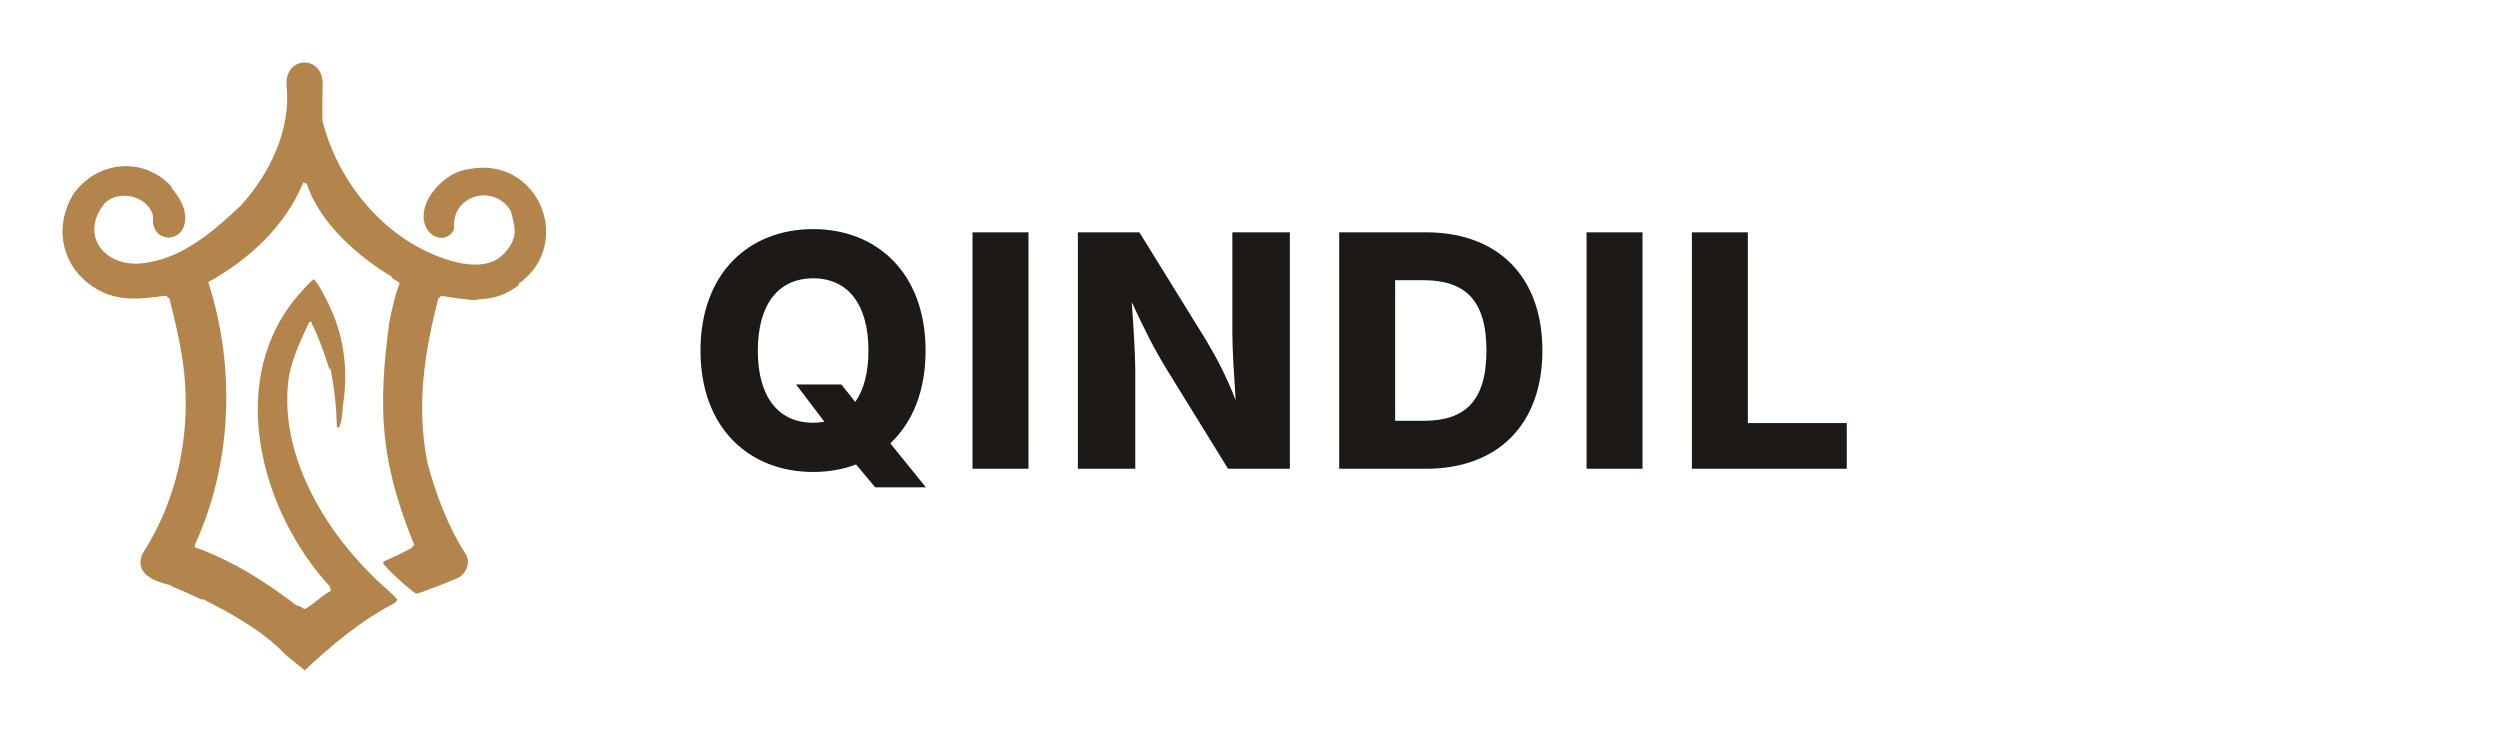
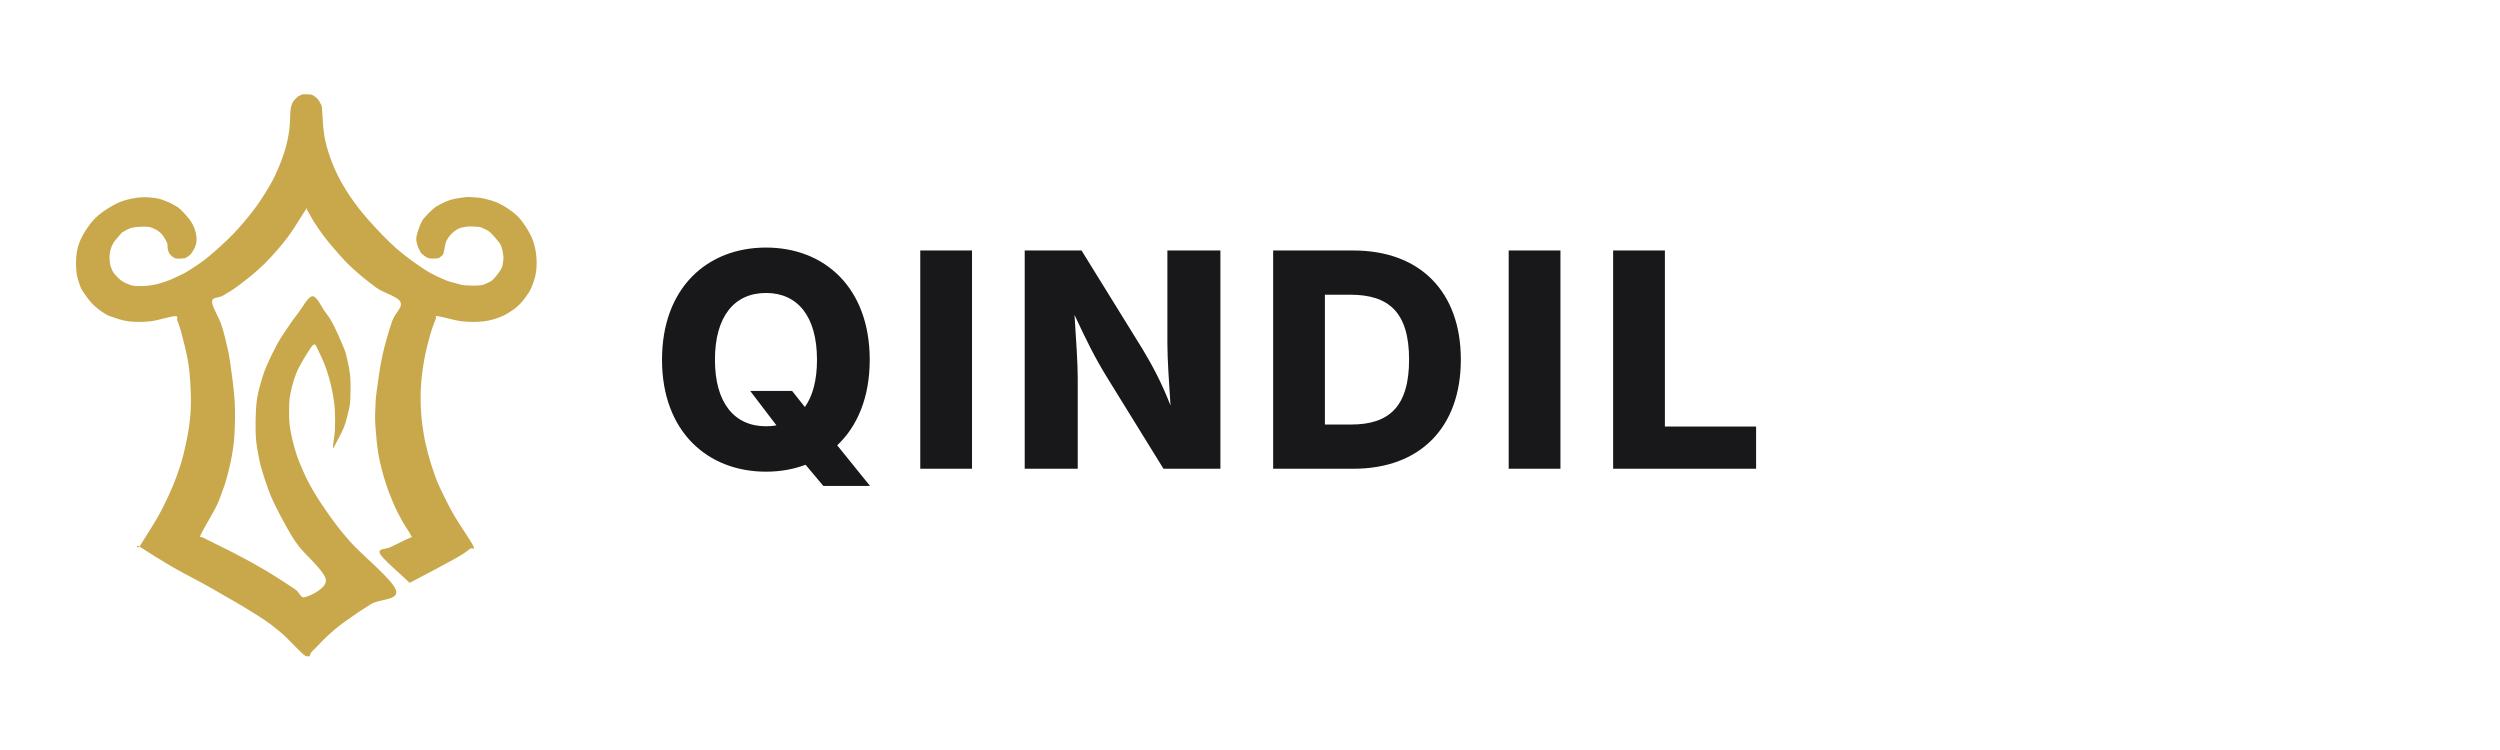
<svg xmlns="http://www.w3.org/2000/svg" viewBox="0 0 400 120" fill="none">
-   <g transform="translate(10, 10) scale(0.12)">
-     <path d="M346.56,77.22c20.08,81.33,80.99,155.74,160.55,183.69,24.9,8.75,59.02,15.4,79.51-4.04,20.63-20.81,18.16-33.43,11.13-58.82-21.63-36.93-79.97-22.24-75.68,24.06-8.66,18.94-31.66,12.93-38.29-4.35-12.17-31.7,25.95-71.97,56.74-75.36,94.03-19.54,142.87,99.64,67.33,152.79l1.03,1.42c-17.18,12.61-31.03,17.85-52.46,19.08-5.7,1.55-11.78,1.49-17.49,0-11.7-.53-20.86-3.04-31.86-4.14-4.5-.45-1.71.36-4.71,2.55-1.51,0-.91-1.4-.93-1.3-19.04,74.72-29.83,143.41-14.97,220.69,11.66,43.13,27.76,86.12,51.98,123.27,5.4,10.36.22,22.95-8.99,29.26-3.68,2.52-54.62,22.49-57.68,22.11-4.3-.53-44.3-37.03-44.21-40.84.03-1.1.36-1.89,1.41-2.34,13.5-5.91,25.25-11.57,35.23-16.99,1.38-.71,3.94-3.33,4.77-4.77-17.85-44.06-32.88-89.95-38.68-140.09-6.18-53.37-1.4-104.73,5.29-155.62,3.53-18.05,7.38-36.12,13.94-53.32-.15-1-8.69-5.82-10.76-7.1l.69-1.21c-46.04-27.32-98.37-73.54-114.4-126.21-.03-.11.87,2-.75,1.82-.77-.59-2.82-1.05-3.18-1.59-24.48,59.22-72.86,103.02-126.81,132.98,37.13,115.19,31.49,242.58-17.86,350.31.22.9-.14,2.16,0,3.18,49.3,17.45,94.74,46.21,136.02,77.84l2.3.06c2.33,1.53,5.17,2.67,7.44,4.45,4.25.79,26.82-21.05,33.86-22.84,1.5-.98,1.19-2.65,1.63-3.86-2.07-2.3-2.17-3.09-.31-2.35-90.87-97.91-138.44-266.99-50.06-381.03,3.37-4.35,26.43-31.32,28.17-29.34,8.09,9.22,17.37,28.3,22.58,39.9,18.29,40.69,22.96,85.63,15.52,129.58.28,4.05-2.25,33.14-7.78,27.32-.55-26.85-3.49-53.45-8.83-79.82.41,1.53.11,2.6-.88,3.21-6.96-20.74-13.74-41.79-23.7-61.33-.85-1.66.83-3-3.3-2.25-11.05,23.28-21.82,46.05-27.05,71.54-14.93,98.17,41.82,198.13,109.7,265.5,10.74,11.26,24.77,21.86,34.98,33.39l-3.66,4.31c-45.14,23.22-84.4,56.43-120.1,89.8-8.87-7.13-16.9-13.6-24.09-19.39-1.29-1.12-2.29-2.42-3.18-3.18-27.95-29.29-70.69-53.42-109.57-72.92-.11-.05,1.27-1.03-.12,1.37-12.86-6.12-26.53-12.23-39.75-17.49l-1.98-1.9c-17.57-3.92-50.14-13.44-37.47-42.08,34.91-54.75,54.17-116.52,57.11-183.53,2.57-58.37-7.91-102.32-21.68-157.95-.04-.16,2.29,2.11-.75.72-1.68-.77-2.27-2.61-3.18-3.18-37.58,5-70.88,9.29-103.53-16.07C-3.13,265.42-10.19,215.96,14.29,175.79c31.08-44.36,92.57-51.21,130.36-11.13,1.56,2.34,1.57,2.99.02,1.93,9.55,10.51,18.64,24.83,18.99,39.49.89,37.25-46.95,35.62-42.79-.35-5.24-28.03-47.06-37.41-65.25-17.23-32.92,41.57.08,84.33,49.89,79.3,53.59-5.41,95.87-42.81,132.94-77.71,38.69-43.18,66.64-101.65,60.28-160.1-2.33-37.86,46.31-40.83,48.18-3.47-.54,16.9-.65,33.8-.35,50.69Z" fill="#B3854C" />
-   </g>
-   <text x="110" y="75" font-family="Inter, sans-serif" font-weight="800" font-size="52" fill="#1C1917" letter-spacing="2">QINDIL</text>
+   <svg x="12" y="15" width="74" height="90" viewBox="268 191 717 875">
+     <path d="M 620 192 C 622.2 191.8, 629.0 191.7, 632.0 192.0 C 635.0 192.3, 635.8 192.7, 638.0 194.0 C 640.2 195.3, 643.2 197.8, 645.0 200.0 C 646.8 202.2, 648.0 204.7, 649.0 207.0 C 650.0 209.3, 650.2 206.5, 651.0 214.0 C 651.8 221.5, 652.3 240.7, 654.0 252.0 C 655.7 263.3, 657.5 271.2, 661.0 282.0 C 664.5 292.8, 669.3 305.5, 675.0 317.0 C 680.7 328.5, 687.0 339.3, 695.0 351.0 C 703.0 362.7, 711.2 373.7, 723.0 387.0 C 734.8 400.3, 751.5 418.2, 766.0 431.0 C 780.5 443.8, 797.5 455.8, 810.0 464.0 C 822.5 472.2, 832.7 476.3, 841.0 480.0 C 849.3 483.7, 854.5 484.5, 860.0 486.0 C 865.5 487.5, 867.8 488.5, 874.0 489.0 C 880.2 489.5, 891.2 489.7, 897.0 489.0 C 902.8 488.3, 905.5 486.7, 909.0 485.0 C 912.5 483.3, 914.5 482.7, 918.0 479.0 C 921.5 475.3, 927.5 467.8, 930.0 463.0 C 932.5 458.2, 932.5 453.3, 933.0 450.0 C 933.5 446.7, 933.3 446.0, 933.0 443.0 C 932.7 440.0, 932.0 435.3, 931.0 432.0 C 930.0 428.7, 930.0 427.2, 927.0 423.0 C 924.0 418.8, 917.0 410.7, 913.0 407.0 C 909.0 403.3, 906.2 402.5, 903.0 401.0 C 899.8 399.5, 898.8 398.5, 894.0 398.0 C 889.2 397.5, 880.0 397.0, 874.0 398.0 C 868.0 399.0, 862.8 400.5, 858.0 404.0 C 853.2 407.5, 848.0 413.2, 845.0 419.0 C 842.0 424.8, 841.5 434.8, 840.0 439.0 C 838.5 443.2, 837.5 442.7, 836.0 444.0 C 834.5 445.3, 834.0 446.5, 831.0 447.0 C 828.0 447.5, 821.5 447.7, 818.0 447.0 C 814.5 446.3, 812.3 444.7, 810.0 443.0 C 807.7 441.3, 805.8 440.0, 804.0 437.0 C 802.2 434.0, 800.0 429.0, 799.0 425.0 C 798.0 421.0, 797.0 418.5, 798.0 413.0 C 799.0 407.5, 802.7 397.2, 805.0 392.0 C 807.3 386.8, 808.8 385.7, 812.0 382.0 C 815.2 378.3, 820.5 373.0, 824.0 370.0 C 827.5 367.0, 828.5 366.3, 833.0 364.0 C 837.5 361.7, 844.3 358.0, 851.0 356.0 C 857.7 354.0, 867.2 352.7, 873.0 352.0 C 878.8 351.3, 881.0 351.7, 886.0 352.0 C 891.0 352.3, 896.5 352.5, 903.0 354.0 C 909.5 355.5, 918.0 357.8, 925.0 361.0 C 932.0 364.2, 939.0 368.5, 945.0 373.0 C 951.0 377.5, 955.7 381.2, 961.0 388.0 C 966.3 394.8, 973.2 405.3, 977.0 414.0 C 980.8 422.7, 982.8 431.0, 984.0 440.0 C 985.2 449.0, 985.2 459.3, 984.0 468.0 C 982.8 476.7, 979.7 485.5, 977.0 492.0 C 974.3 498.5, 971.0 502.7, 968.0 507.0 C 965.0 511.3, 962.5 514.5, 959.0 518.0 C 955.5 521.5, 952.0 524.7, 947.0 528.0 C 942.0 531.3, 936.3 535.2, 929.0 538.0 C 921.7 540.8, 913.0 543.8, 903.0 545.0 C 893.0 546.2, 881.0 546.3, 869.0 545.0 C 857.0 543.7, 837.8 537.7, 831.0 537.0 C 824.2 536.3, 830.0 536.0, 828.0 541.0 C 826.0 546.0, 822.0 556.3, 819.0 567.0 C 816.0 577.7, 812.3 592.0, 810.0 605.0 C 807.7 618.0, 805.8 631.8, 805.0 645.0 C 804.2 658.2, 804.3 671.7, 805.0 684.0 C 805.7 696.3, 807.2 707.8, 809.0 719.0 C 810.8 730.2, 813.2 740.3, 816.0 751.0 C 818.8 761.7, 822.8 774.0, 826.0 783.0 C 829.2 792.0, 830.0 794.5, 835.0 805.0 C 840.0 815.5, 847.5 831.2, 856.0 846.0 C 864.5 860.8, 881.8 885.2, 886.0 894.0 C 890.2 902.8, 885.3 895.8, 881.0 899.0 C 876.7 902.2, 875.3 904.3, 860.0 913.0 C 844.7 921.7, 801.2 944.7, 789.0 951.0 C 776.8 957.3, 788.7 952.2, 787.0 951.0 C 785.3 949.8, 786.7 951.5, 779.0 944.0 C 771.3 936.5, 744.5 914.0, 741.0 906.0 C 737.5 898.0, 750.3 900.0, 758.0 896.0 C 765.7 892.0, 781.7 884.8, 787.0 882.0 C 792.3 879.2, 791.8 883.3, 790.0 879.0 C 788.2 874.7, 780.7 864.5, 776.0 856.0 C 771.3 847.5, 766.5 838.5, 762.0 828.0 C 757.5 817.5, 752.8 805.5, 749.0 793.0 C 745.2 780.5, 741.5 767.3, 739.0 753.0 C 736.5 738.7, 734.8 719.2, 734.0 707.0 C 733.2 694.8, 733.7 688.8, 734.0 680.0 C 734.3 671.2, 734.2 667.7, 736.0 654.0 C 737.8 640.3, 741.0 616.2, 745.0 598.0 C 749.0 579.8, 755.3 558.8, 760.0 545.0 C 764.7 531.2, 777.0 523.7, 773.0 515.0 C 769.0 506.3, 748.3 501.7, 736.0 493.0 C 723.7 484.3, 709.2 472.2, 699.0 463.0 C 688.8 453.8, 682.3 446.2, 675.0 438.0 C 667.7 429.8, 661.0 421.8, 655.0 414.0 C 649.0 406.2, 643.5 398.0, 639.0 391.0 C 634.5 384.0, 630.2 375.3, 628.0 372.0 C 625.8 368.7, 631.2 363.8, 626.0 371.0 C 620.8 378.2, 607.8 400.8, 597.0 415.0 C 586.2 429.2, 573.3 443.8, 561.0 456.0 C 548.7 468.2, 533.7 479.8, 523.0 488.0 C 512.3 496.2, 504.2 500.7, 497.0 505.0 C 489.8 509.3, 480.5 506.7, 480.0 514.0 C 479.5 521.3, 490.3 538.3, 494.0 549.0 C 497.7 559.7, 499.7 568.2, 502.0 578.0 C 504.3 587.8, 505.8 593.2, 508.0 608.0 C 510.2 622.8, 513.8 648.7, 515.0 667.0 C 516.2 685.3, 515.7 703.7, 515.0 718.0 C 514.3 732.3, 513.0 741.3, 511.0 753.0 C 509.0 764.7, 505.8 777.7, 503.0 788.0 C 500.2 798.3, 497.0 807.0, 494.0 815.0 C 491.0 823.0, 490.3 825.5, 485.0 836.0 C 479.7 846.5, 465.0 870.3, 462.0 878.0 C 459.0 885.7, 457.5 877.0, 467.0 882.0 C 476.5 887.0, 502.8 899.5, 519.0 908.0 C 535.2 916.5, 549.2 924.2, 564.0 933.0 C 578.8 941.8, 597.8 954.2, 608.0 961.0 C 618.2 967.8, 616.8 976.3, 625.0 974.0 C 633.2 971.7, 658.7 960.2, 657.0 947.0 C 655.3 933.8, 625.0 908.3, 615.0 895.0 C 605.0 881.7, 603.2 877.7, 597.0 867.0 C 590.8 856.3, 582.8 840.8, 578.0 831.0 C 573.2 821.2, 571.3 816.8, 568.0 808.0 C 564.7 799.2, 560.5 786.3, 558.0 778.0 C 555.5 769.7, 554.7 767.2, 553.0 758.0 C 551.3 748.8, 548.7 737.2, 548.0 723.0 C 547.3 708.8, 547.7 686.8, 549.0 673.0 C 550.3 659.2, 553.3 649.8, 556.0 640.0 C 558.7 630.2, 560.8 623.8, 565.0 614.0 C 569.2 604.2, 575.8 590.5, 581.0 581.0 C 586.2 571.5, 590.5 565.2, 596.0 557.0 C 601.5 548.8, 607.3 540.5, 614.0 532.0 C 620.7 523.5, 629.2 506.5, 636.0 506.0 C 642.8 505.5, 649.7 521.8, 655.0 529.0 C 660.3 536.2, 663.2 539.8, 668.0 549.0 C 672.8 558.2, 680.3 575.0, 684.0 584.0 C 687.7 593.0, 688.2 595.0, 690.0 603.0 C 691.8 611.0, 694.2 621.3, 695.0 632.0 C 695.8 642.7, 695.5 658.0, 695.0 667.0 C 694.5 676.0, 693.7 678.8, 692.0 686.0 C 690.3 693.2, 688.3 701.7, 685.0 710.0 C 681.7 718.3, 674.8 730.8, 672.0 736.0 C 669.2 741.2, 668.2 744.5, 668.0 741.0 C 667.8 737.5, 670.5 724.5, 671.0 715.0 C 671.5 705.5, 671.5 693.3, 671.0 684.0 C 670.5 674.7, 669.5 667.5, 668.0 659.0 C 666.5 650.5, 664.2 640.8, 662.0 633.0 C 659.8 625.2, 657.7 618.8, 655.0 612.0 C 652.3 605.2, 648.7 597.2, 646.0 592.0 C 643.3 586.8, 641.8 580.8, 639.0 581.0 C 636.2 581.2, 633.0 587.0, 629.0 593.0 C 625.0 599.0, 618.7 609.7, 615.0 617.0 C 611.3 624.3, 609.2 630.3, 607.0 637.0 C 604.8 643.7, 603.2 651.0, 602.0 657.0 C 600.8 663.0, 600.3 666.3, 600.0 673.0 C 599.7 679.7, 599.7 690.0, 600.0 697.0 C 600.3 704.0, 600.7 707.7, 602.0 715.0 C 603.3 722.3, 605.5 732.3, 608.0 741.0 C 610.5 749.7, 612.8 757.0, 617.0 767.0 C 621.2 777.0, 626.0 788.5, 633.0 801.0 C 640.0 813.5, 648.7 827.5, 659.0 842.0 C 669.3 856.5, 677.2 867.8, 695.0 888.0 C 712.8 908.2, 760.7 946.8, 766.0 963.0 C 771.3 979.2, 740.7 976.5, 727.0 985.0 C 713.3 993.5, 695.2 1005.8, 684.0 1014.0 C 672.8 1022.2, 668.0 1026.7, 660.0 1034.0 C 652.0 1041.3, 641.7 1052.7, 636.0 1058.0 C 630.3 1063.3, 634.0 1070.7, 626.0 1066.0 C 618.0 1061.3, 600.7 1040.7, 588.0 1030.0 C 575.3 1019.3, 568.5 1013.8, 550.0 1002.0 C 531.5 990.2, 498.7 971.3, 477.0 959.0 C 455.3 946.7, 438.2 938.5, 420.0 928.0 C 401.8 917.5, 376.7 901.7, 368.0 896.0 C 359.3 890.3, 363.7 901.3, 368.0 894.0 C 372.3 886.7, 386.7 864.8, 394.0 852.0 C 401.3 839.2, 406.7 828.5, 412.0 817.0 C 417.3 805.5, 422.0 794.2, 426.0 783.0 C 430.0 771.8, 433.0 762.2, 436.0 750.0 C 439.0 737.8, 442.2 722.5, 444.0 710.0 C 445.8 697.5, 446.7 687.0, 447.0 675.0 C 447.3 663.0, 446.8 649.8, 446.0 638.0 C 445.2 626.2, 444.3 616.7, 442.0 604.0 C 439.7 591.3, 434.7 572.0, 432.0 562.0 C 429.3 552.0, 427.7 548.2, 426.0 544.0 C 424.3 539.8, 429.0 536.8, 422.0 537.0 C 415.0 537.2, 396.0 543.7, 384.0 545.0 C 372.0 546.3, 360.0 546.2, 350.0 545.0 C 340.0 543.8, 330.7 540.3, 324.0 538.0 C 317.3 535.7, 315.0 534.3, 310.0 531.0 C 305.0 527.7, 299.0 523.2, 294.0 518.0 C 289.0 512.8, 283.3 505.0, 280.0 500.0 C 276.7 495.0, 275.8 493.3, 274.0 488.0 C 272.2 482.7, 269.8 475.7, 269.0 468.0 C 268.2 460.3, 268.0 450.2, 269.0 442.0 C 270.0 433.8, 271.5 427.0, 275.0 419.0 C 278.5 411.0, 284.7 401.0, 290.0 394.0 C 295.3 387.0, 300.2 382.3, 307.0 377.0 C 313.8 371.7, 323.7 365.7, 331.0 362.0 C 338.3 358.3, 344.2 356.7, 351.0 355.0 C 357.8 353.3, 365.5 352.3, 372.0 352.0 C 378.5 351.7, 384.8 352.3, 390.0 353.0 C 395.2 353.7, 398.2 354.3, 403.0 356.0 C 407.8 357.7, 414.2 360.3, 419.0 363.0 C 423.8 365.7, 427.2 367.3, 432.0 372.0 C 436.8 376.7, 444.2 384.8, 448.0 391.0 C 451.8 397.2, 453.8 403.3, 455.0 409.0 C 456.2 414.7, 456.2 420.0, 455.0 425.0 C 453.8 430.0, 450.3 435.7, 448.0 439.0 C 445.7 442.3, 443.0 443.7, 441.0 445.0 C 439.0 446.3, 439.0 446.7, 436.0 447.0 C 433.0 447.3, 426.7 448.2, 423.0 447.0 C 419.3 445.8, 416.0 442.5, 414.0 440.0 C 412.0 437.5, 411.7 434.8, 411.0 432.0 C 410.3 429.2, 411.3 426.5, 410.0 423.0 C 408.7 419.5, 405.0 413.8, 403.0 411.0 C 401.0 408.2, 399.8 407.5, 398.0 406.0 C 396.2 404.5, 395.0 403.3, 392.0 402.0 C 389.0 400.7, 385.8 398.5, 380.0 398.0 C 374.2 397.5, 363.2 397.8, 357.0 399.0 C 350.8 400.2, 346.2 403.3, 343.0 405.0 C 339.8 406.7, 340.8 405.8, 338.0 409.0 C 335.2 412.2, 328.8 419.0, 326.0 424.0 C 323.2 429.0, 321.8 434.0, 321.0 439.0 C 320.2 444.0, 320.5 449.8, 321.0 454.0 C 321.5 458.2, 322.8 461.2, 324.0 464.0 C 325.2 466.8, 325.7 468.2, 328.0 471.0 C 330.3 473.8, 334.5 478.3, 338.0 481.0 C 341.5 483.7, 345.2 485.5, 349.0 487.0 C 352.8 488.5, 355.0 489.7, 361.0 490.0 C 367.0 490.3, 377.2 490.2, 385.0 489.0 C 392.8 487.8, 400.3 485.7, 408.0 483.0 C 415.7 480.3, 424.5 476.2, 431.0 473.0 C 437.5 469.8, 439.7 468.8, 447.0 464.0 C 454.3 459.2, 464.0 453.2, 475.0 444.0 C 486.0 434.8, 501.7 420.7, 513.0 409.0 C 524.3 397.3, 534.7 384.7, 543.0 374.0 C 551.3 363.3, 557.0 354.7, 563.0 345.0 C 569.0 335.3, 574.0 326.8, 579.0 316.0 C 584.0 305.2, 589.5 291.3, 593.0 280.0 C 596.5 268.7, 598.5 258.5, 600.0 248.0 C 601.5 237.5, 601.3 223.7, 602.0 217.0 C 602.7 210.3, 603.2 210.5, 604.0 208.0 C 604.8 205.5, 605.3 204.2, 607.0 202.0 C 608.7 199.8, 612.0 196.5, 614.0 195.0 C 616.0 193.5, 618.0 193.5, 619.0 193.0 C 620.0 192.5, 617.8 192.2, 620.0 192.0 Z" fill="#c9a84c" />
+   </svg>
+   <text x="104" y="75" font-family="Inter, system-ui, -apple-system, sans-serif" font-weight="800" font-size="48" fill="#18181B" letter-spacing="3">QINDIL</text>
</svg>
